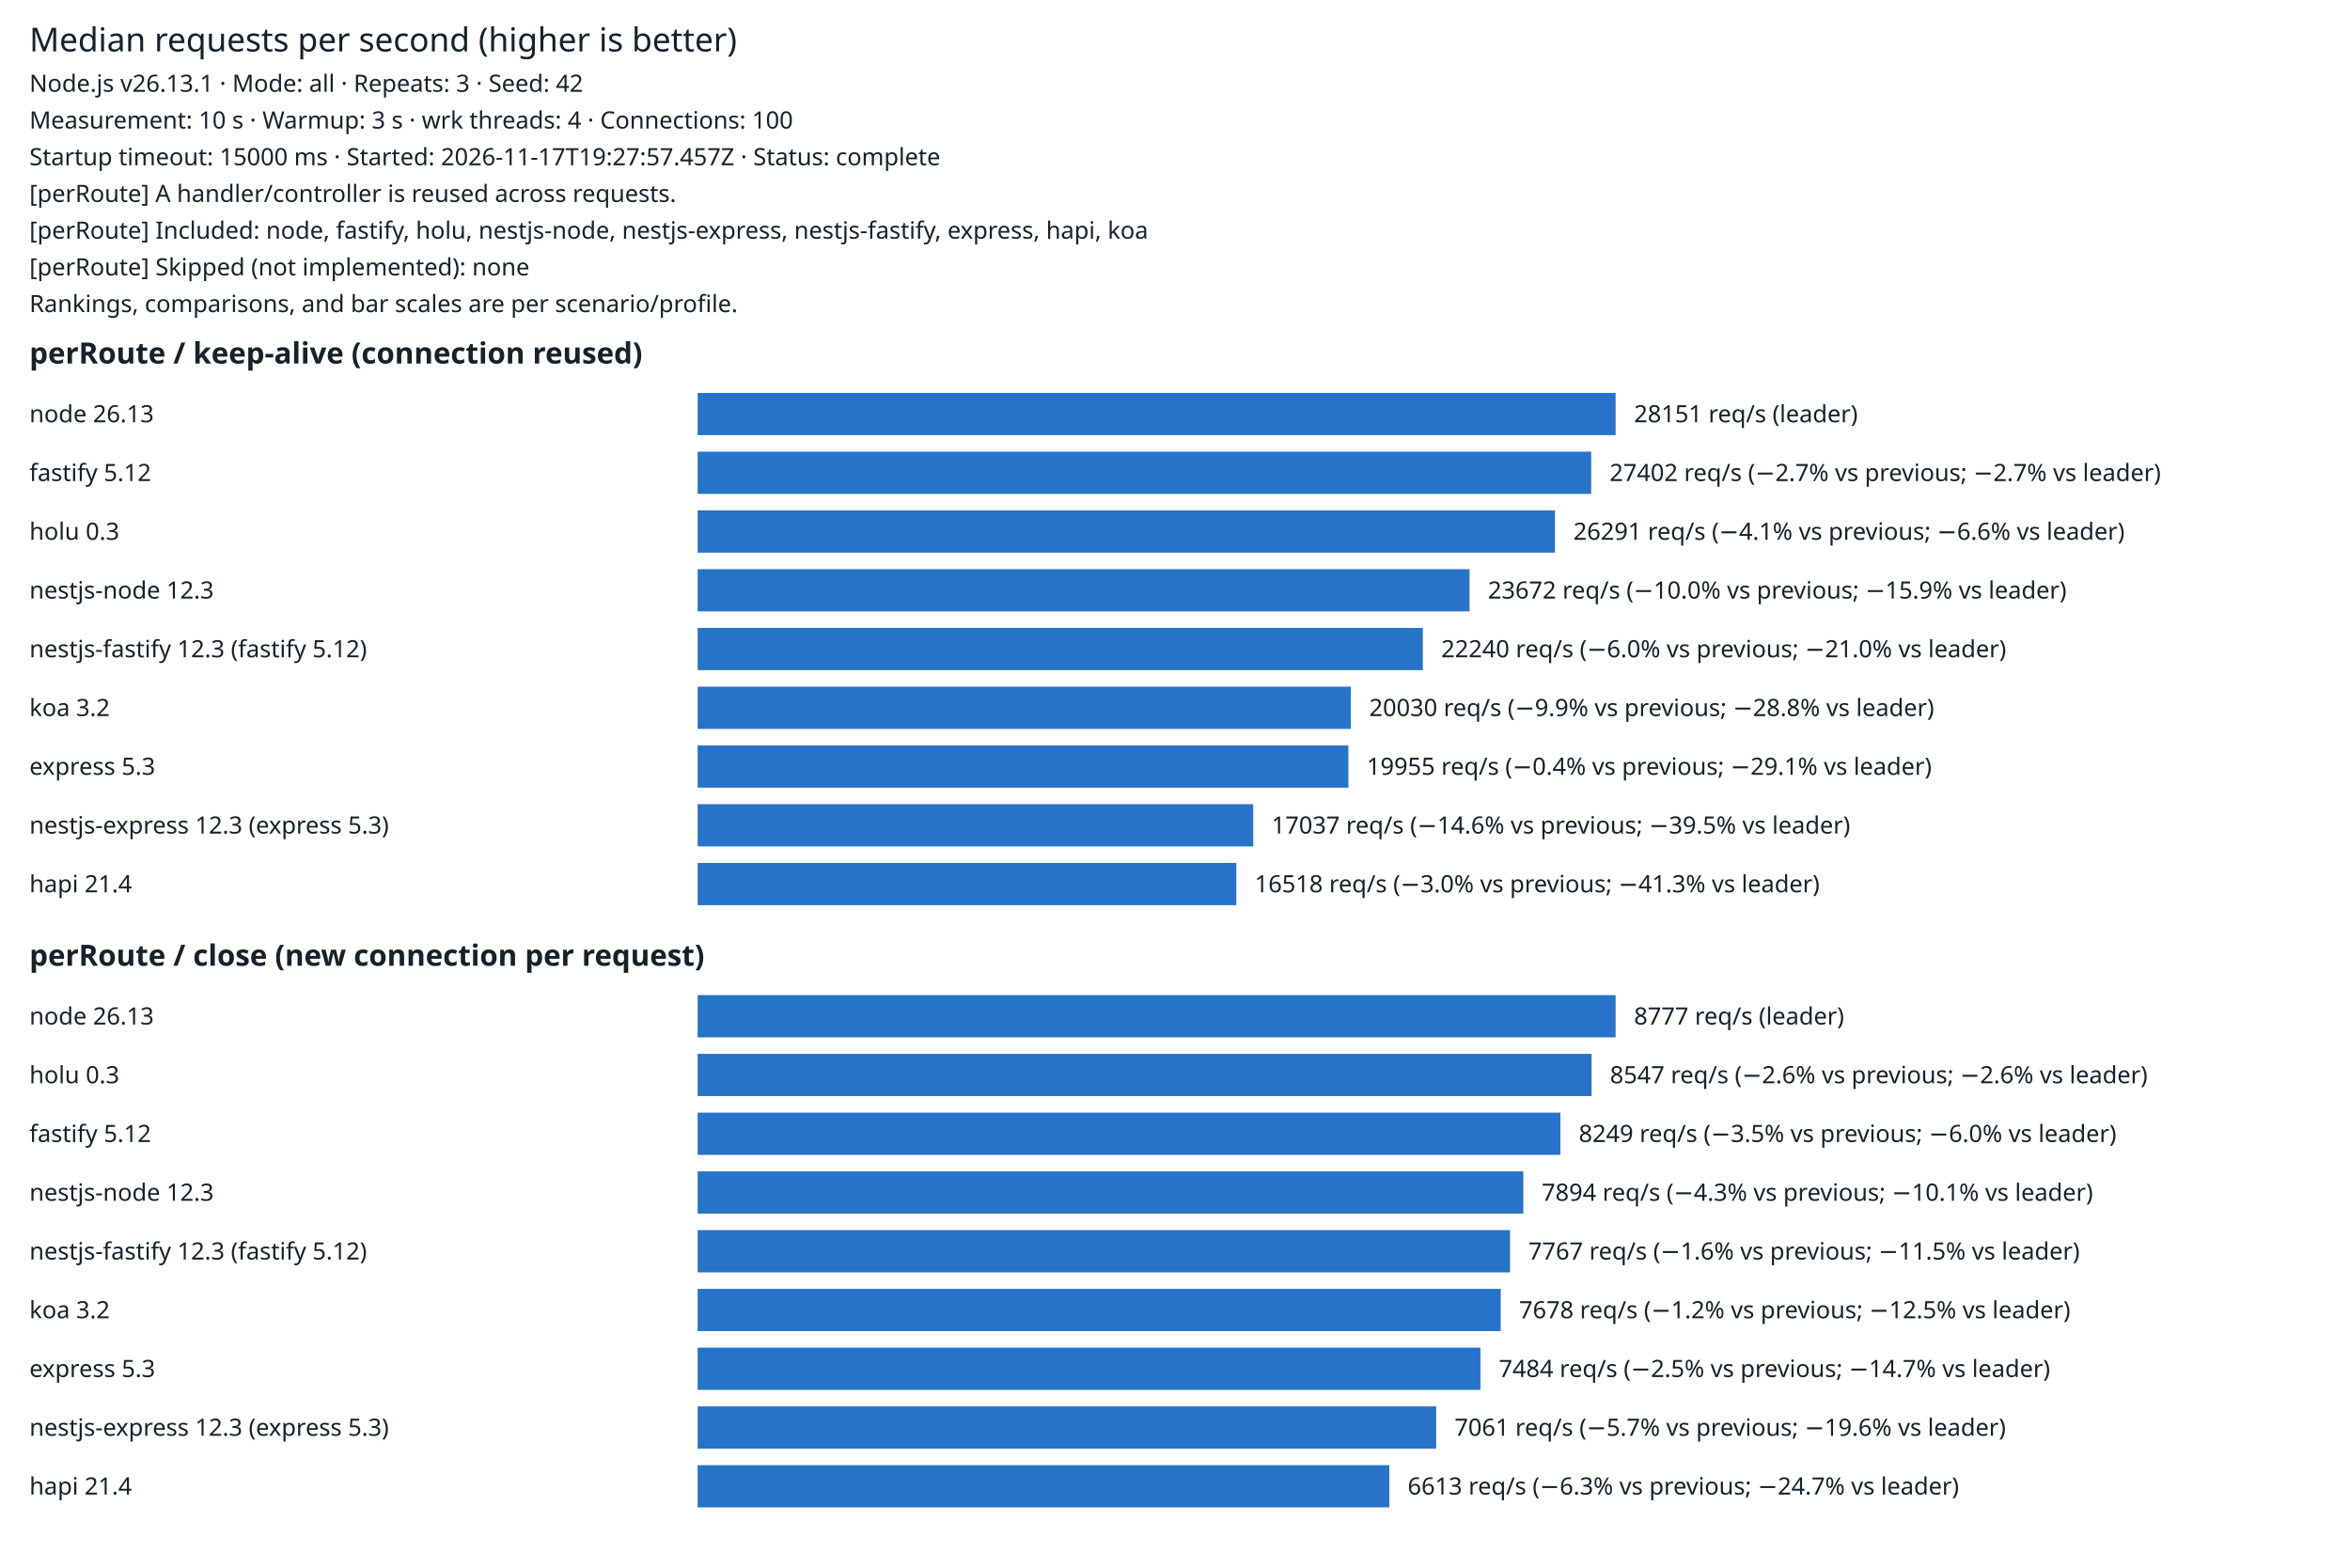
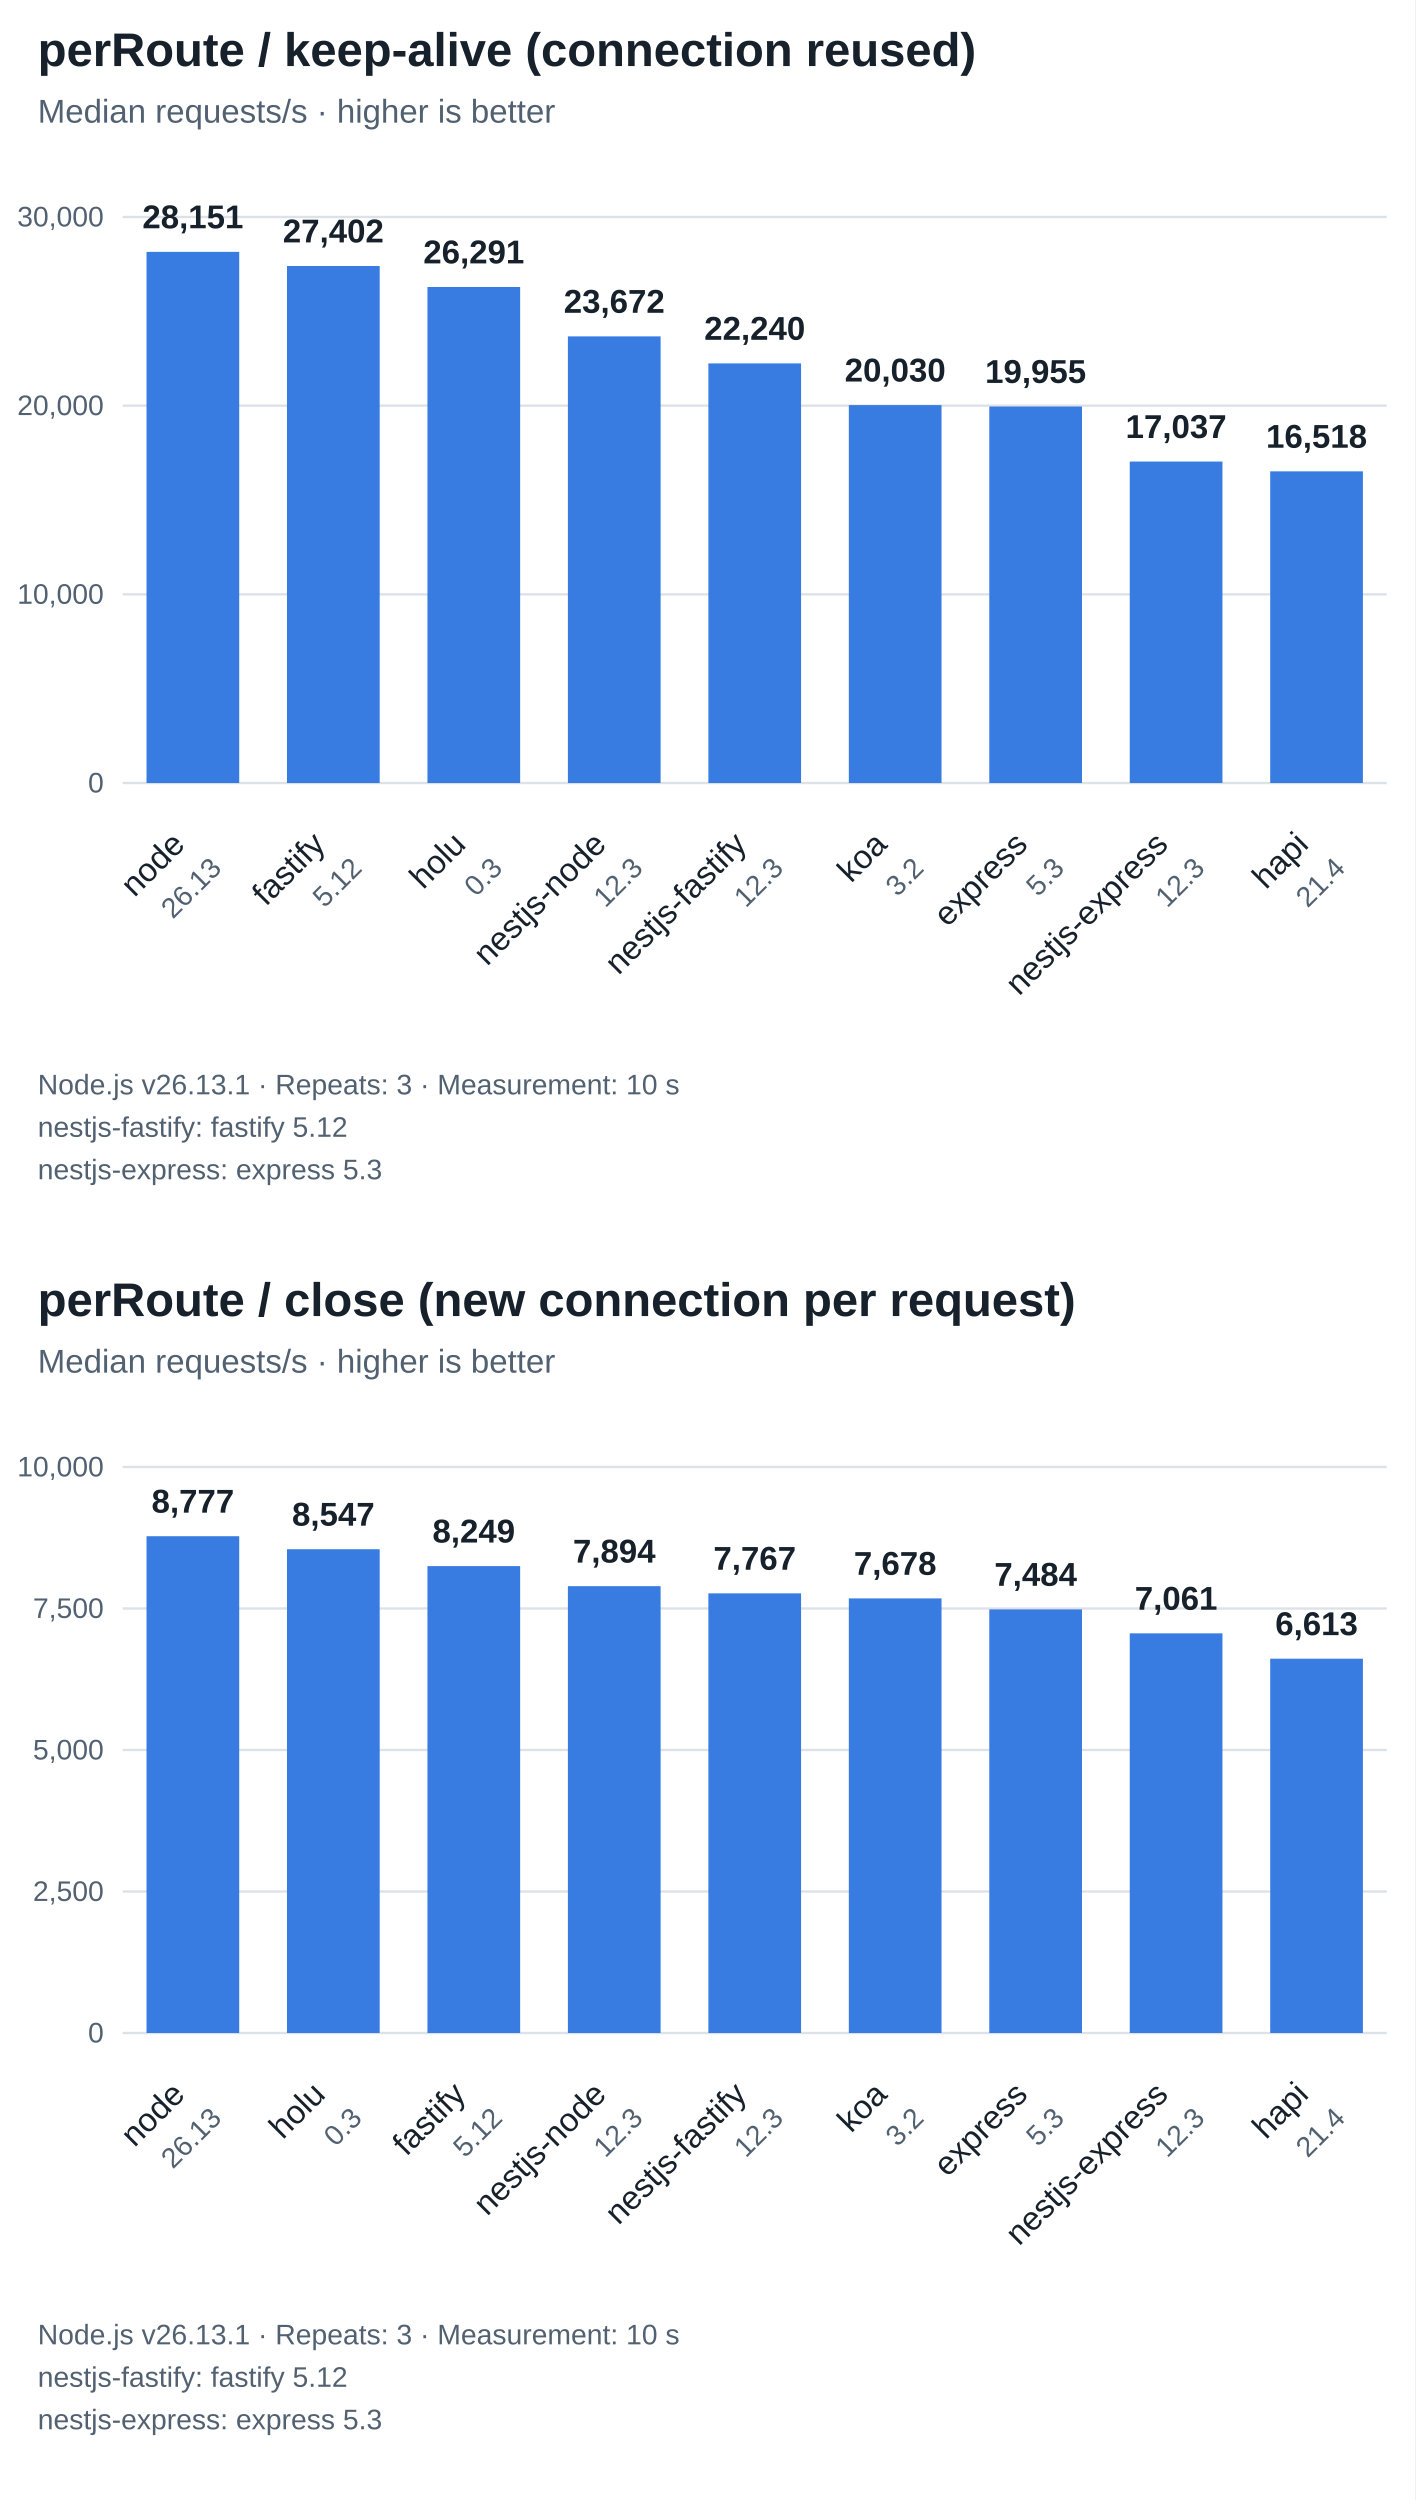
- <svg xmlns="http://www.w3.org/2000/svg" width="1280" height="854" role="img" aria-label="Benchmark medians">
+ <svg xmlns="http://www.w3.org/2000/svg" width="600" height="1060" viewBox="0 0 600 1060" role="img" aria-label="Benchmark medians" font-family="Arial, sans-serif" fill="#17212b">
  <rect width="100%" height="100%" fill="white" />
-   <g font-family="sans-serif" font-size="13" fill="#17212b">
-     <text x="16" y="28" font-size="18">Median requests per second (higher is better)</text>
-     <text x="16" y="50">Node.js v26.13.1 · Mode: all · Repeats: 3 · Seed: 42</text>
-     <text x="16" y="70">Measurement: 10 s · Warmup: 3 s · wrk threads: 4 · Connections: 100</text>
-     <text x="16" y="90">Startup timeout: 15000 ms · Started: 2026-11-17T19:27:57.457Z · Status: complete</text>
-     <text x="16" y="110">[perRoute] A handler/controller is reused across requests.</text>
-     <text x="16" y="130">[perRoute] Included: node, fastify, holu, nestjs-node, nestjs-express, nestjs-fastify, express, hapi, koa</text>
-     <text x="16" y="150">[perRoute] Skipped (not implemented): none</text>
-     <text x="16" y="170">Rankings, comparisons, and bar scales are per scenario/profile.</text>
+   <g transform="translate(0 0)">
    <g aria-label="perRoute / keep-alive (connection reused)">
-       <text x="16" y="198" font-size="16" font-weight="600">perRoute / keep-alive (connection reused)</text>
-       <text x="16" y="230">node 26.13</text>
-       <rect x="380" y="214" width="500" height="23" fill="#2673c9" />
-       <text x="890" y="230">28151 req/s (leader)</text>
-       <text x="16" y="262">fastify 5.12</text>
-       <rect x="380" y="246" width="486.694" height="23" fill="#2673c9" />
-       <text x="876.694" y="262">27402 req/s (−2.7% vs previous; −2.7% vs leader)</text>
-       <text x="16" y="294">holu 0.3</text>
-       <rect x="380" y="278" width="466.96" height="23" fill="#2673c9" />
-       <text x="856.96" y="294">26291 req/s (−4.1% vs previous; −6.6% vs leader)</text>
-       <text x="16" y="326">nestjs-node 12.3</text>
-       <rect x="380" y="310" width="420.446" height="23" fill="#2673c9" />
-       <text x="810.446" y="326">23672 req/s (−10.0% vs previous; −15.9% vs leader)</text>
-       <text x="16" y="358">nestjs-fastify 12.3 (fastify 5.12)</text>
-       <rect x="380" y="342" width="395.01" height="23" fill="#2673c9" />
-       <text x="785.01" y="358">22240 req/s (−6.0% vs previous; −21.0% vs leader)</text>
-       <text x="16" y="390">koa 3.2</text>
-       <rect x="380" y="374" width="355.756" height="23" fill="#2673c9" />
-       <text x="745.756" y="390">20030 req/s (−9.9% vs previous; −28.8% vs leader)</text>
-       <text x="16" y="422">express 5.3</text>
-       <rect x="380" y="406" width="354.437" height="23" fill="#2673c9" />
-       <text x="744.437" y="422">19955 req/s (−0.4% vs previous; −29.1% vs leader)</text>
-       <text x="16" y="454">nestjs-express 12.3 (express 5.3)</text>
-       <rect x="380" y="438" width="302.61" height="23" fill="#2673c9" />
-       <text x="692.61" y="454">17037 req/s (−14.6% vs previous; −39.5% vs leader)</text>
-       <text x="16" y="486">hapi 21.4</text>
-       <rect x="380" y="470" width="293.391" height="23" fill="#2673c9" />
-       <text x="683.391" y="486">16518 req/s (−3.0% vs previous; −41.3% vs leader)</text>
+       <text x="16" y="28" font-size="20" font-weight="600">perRoute / keep-alive (connection reused)</text>
+       <text x="16" y="52" font-size="14" fill="#526171">Median requests/s · higher is better</text>
+       <line x1="52" x2="588" y1="332" y2="332" stroke="#dce2e8" />
+       <text x="44" y="336" text-anchor="end" font-size="12" fill="#526171">0</text>
+       <line x1="52" x2="588" y1="252" y2="252" stroke="#dce2e8" />
+       <text x="44" y="256" text-anchor="end" font-size="12" fill="#526171">10,000</text>
+       <line x1="52" x2="588" y1="172" y2="172" stroke="#dce2e8" />
+       <text x="44" y="176" text-anchor="end" font-size="12" fill="#526171">20,000</text>
+       <line x1="52" x2="588" y1="92" y2="92" stroke="#dce2e8" />
+       <text x="44" y="96" text-anchor="end" font-size="12" fill="#526171">30,000</text>
+       <rect class="bar" data-framework="node" data-value="28150.883468" x="62.124" y="106.793" width="39.307" height="225.207" fill="#387ce2" />
+       <text class="value" x="81.778" y="96.793" text-anchor="middle" font-size="14" font-weight="600">28,151</text>
+       <text class="framework" transform="translate(81.77778 356) rotate(-45)" text-anchor="end" font-size="14">
+         <tspan x="0">node</tspan>
+         <tspan x="0" dy="18" font-size="12" fill="#526171">26.13</tspan>
+       </text>
+       <rect class="bar" data-framework="fastify" data-value="27401.751207" x="121.68" y="112.786" width="39.307" height="219.214" fill="#387ce2" />
+       <text class="value" x="141.333" y="102.786" text-anchor="middle" font-size="14" font-weight="600">27,402</text>
+       <text class="framework" transform="translate(141.3333 356) rotate(-45)" text-anchor="end" font-size="14">
+         <tspan x="0">fastify</tspan>
+         <tspan x="0" dy="18" font-size="12" fill="#526171">5.12</tspan>
+       </text>
+       <rect class="bar" data-framework="holu" data-value="26290.686064" x="181.236" y="121.674" width="39.307" height="210.326" fill="#387ce2" />
+       <text class="value" x="200.889" y="111.674" text-anchor="middle" font-size="14" font-weight="600">26,291</text>
+       <text class="framework" transform="translate(200.8889 356) rotate(-45)" text-anchor="end" font-size="14">
+         <tspan x="0">holu</tspan>
+         <tspan x="0" dy="18" font-size="12" fill="#526171">0.3</tspan>
+       </text>
+       <rect class="bar" data-framework="nestjs-node" data-value="23671.876723" x="240.791" y="142.625" width="39.307" height="189.375" fill="#387ce2" />
+       <text class="value" x="260.444" y="132.625" text-anchor="middle" font-size="14" font-weight="600">23,672</text>
+       <text class="framework" transform="translate(260.4444 356) rotate(-45)" text-anchor="end" font-size="14">
+         <tspan x="0">nestjs-node</tspan>
+         <tspan x="0" dy="18" font-size="12" fill="#526171">12.3</tspan>
+       </text>
+       <rect class="bar" data-framework="nestjs-fastify" data-value="22239.733028" x="300.347" y="154.082" width="39.307" height="177.918" fill="#387ce2" />
+       <text class="value" x="320" y="144.082" text-anchor="middle" font-size="14" font-weight="600">22,240</text>
+       <text class="framework" transform="translate(320 356) rotate(-45)" text-anchor="end" font-size="14">
+         <tspan x="0">nestjs-fastify</tspan>
+         <tspan x="0" dy="18" font-size="12" fill="#526171">12.3</tspan>
+       </text>
+       <rect class="bar" data-framework="koa" data-value="20029.712554" x="359.902" y="171.762" width="39.307" height="160.238" fill="#387ce2" />
+       <text class="value" x="379.556" y="161.762" text-anchor="middle" font-size="14" font-weight="600">20,030</text>
+       <text class="framework" transform="translate(379.5556 356) rotate(-45)" text-anchor="end" font-size="14">
+         <tspan x="0">koa</tspan>
+         <tspan x="0" dy="18" font-size="12" fill="#526171">3.2</tspan>
+       </text>
+       <rect class="bar" data-framework="express" data-value="19955.453492" x="419.458" y="172.356" width="39.307" height="159.644" fill="#387ce2" />
+       <text class="value" x="439.111" y="162.356" text-anchor="middle" font-size="14" font-weight="600">19,955</text>
+       <text class="framework" transform="translate(439.1111 356) rotate(-45)" text-anchor="end" font-size="14">
+         <tspan x="0">express</tspan>
+         <tspan x="0" dy="18" font-size="12" fill="#526171">5.3</tspan>
+       </text>
+       <rect class="bar" data-framework="nestjs-express" data-value="17037.488367" x="479.013" y="195.7" width="39.307" height="136.3" fill="#387ce2" />
+       <text class="value" x="498.667" y="185.7" text-anchor="middle" font-size="14" font-weight="600">17,037</text>
+       <text class="framework" transform="translate(498.6667 356) rotate(-45)" text-anchor="end" font-size="14">
+         <tspan x="0">nestjs-express</tspan>
+         <tspan x="0" dy="18" font-size="12" fill="#526171">12.3</tspan>
+       </text>
+       <rect class="bar" data-framework="hapi" data-value="16518.413864" x="538.569" y="199.853" width="39.307" height="132.147" fill="#387ce2" />
+       <text class="value" x="558.222" y="189.853" text-anchor="middle" font-size="14" font-weight="600">16,518</text>
+       <text class="framework" transform="translate(558.2222 356) rotate(-45)" text-anchor="end" font-size="14">
+         <tspan x="0">hapi</tspan>
+         <tspan x="0" dy="18" font-size="12" fill="#526171">21.4</tspan>
+       </text>
+       <text x="16" y="464" font-size="12" fill="#526171">Node.js v26.13.1 · Repeats: 3 · Measurement: 10 s</text>
+       <text x="16" y="482" font-size="12" fill="#526171">nestjs-fastify: fastify 5.12</text>
+       <text x="16" y="500" font-size="12" fill="#526171">nestjs-express: express 5.3</text>
    </g>
+   </g>
+   <g transform="translate(0 530)">
    <g aria-label="perRoute / close (new connection per request)">
-       <text x="16" y="526" font-size="16" font-weight="600">perRoute / close (new connection per request)</text>
-       <text x="16" y="558">node 26.13</text>
-       <rect x="380" y="542" width="500" height="23" fill="#2673c9" />
-       <text x="890" y="558">8777 req/s (leader)</text>
-       <text x="16" y="590">holu 0.3</text>
-       <rect x="380" y="574" width="486.902" height="23" fill="#2673c9" />
-       <text x="876.902" y="590">8547 req/s (−2.6% vs previous; −2.6% vs leader)</text>
-       <text x="16" y="622">fastify 5.12</text>
-       <rect x="380" y="606" width="469.906" height="23" fill="#2673c9" />
-       <text x="859.906" y="622">8249 req/s (−3.5% vs previous; −6.0% vs leader)</text>
-       <text x="16" y="654">nestjs-node 12.3</text>
-       <rect x="380" y="638" width="449.731" height="23" fill="#2673c9" />
-       <text x="839.731" y="654">7894 req/s (−4.3% vs previous; −10.1% vs leader)</text>
-       <text x="16" y="686">nestjs-fastify 12.3 (fastify 5.12)</text>
-       <rect x="380" y="670" width="442.498" height="23" fill="#2673c9" />
-       <text x="832.498" y="686">7767 req/s (−1.6% vs previous; −11.5% vs leader)</text>
-       <text x="16" y="718">koa 3.2</text>
-       <rect x="380" y="702" width="437.405" height="23" fill="#2673c9" />
-       <text x="827.405" y="718">7678 req/s (−1.2% vs previous; −12.5% vs leader)</text>
-       <text x="16" y="750">express 5.3</text>
-       <rect x="380" y="734" width="426.369" height="23" fill="#2673c9" />
-       <text x="816.369" y="750">7484 req/s (−2.5% vs previous; −14.7% vs leader)</text>
-       <text x="16" y="782">nestjs-express 12.3 (express 5.3)</text>
-       <rect x="380" y="766" width="402.248" height="23" fill="#2673c9" />
-       <text x="792.248" y="782">7061 req/s (−5.7% vs previous; −19.6% vs leader)</text>
-       <text x="16" y="814">hapi 21.4</text>
-       <rect x="380" y="798" width="376.727" height="23" fill="#2673c9" />
-       <text x="766.727" y="814">6613 req/s (−6.3% vs previous; −24.7% vs leader)</text>
+       <text x="16" y="28" font-size="20" font-weight="600">perRoute / close (new connection per request)</text>
+       <text x="16" y="52" font-size="14" fill="#526171">Median requests/s · higher is better</text>
+       <line x1="52" x2="588" y1="332" y2="332" stroke="#dce2e8" />
+       <text x="44" y="336" text-anchor="end" font-size="12" fill="#526171">0</text>
+       <line x1="52" x2="588" y1="272" y2="272" stroke="#dce2e8" />
+       <text x="44" y="276" text-anchor="end" font-size="12" fill="#526171">2,500</text>
+       <line x1="52" x2="588" y1="212" y2="212" stroke="#dce2e8" />
+       <text x="44" y="216" text-anchor="end" font-size="12" fill="#526171">5,000</text>
+       <line x1="52" x2="588" y1="152" y2="152" stroke="#dce2e8" />
+       <text x="44" y="156" text-anchor="end" font-size="12" fill="#526171">7,500</text>
+       <line x1="52" x2="588" y1="92" y2="92" stroke="#dce2e8" />
+       <text x="44" y="96" text-anchor="end" font-size="12" fill="#526171">10,000</text>
+       <rect class="bar" data-framework="node" data-value="8776.837265" x="62.124" y="121.356" width="39.307" height="210.644" fill="#387ce2" />
+       <text class="value" x="81.778" y="111.356" text-anchor="middle" font-size="14" font-weight="600">8,777</text>
+       <text class="framework" transform="translate(81.77778 356) rotate(-45)" text-anchor="end" font-size="14">
+         <tspan x="0">node</tspan>
+         <tspan x="0" dy="18" font-size="12" fill="#526171">26.13</tspan>
+       </text>
+       <rect class="bar" data-framework="holu" data-value="8546.91723" x="121.68" y="126.874" width="39.307" height="205.126" fill="#387ce2" />
+       <text class="value" x="141.333" y="116.874" text-anchor="middle" font-size="14" font-weight="600">8,547</text>
+       <text class="framework" transform="translate(141.3333 356) rotate(-45)" text-anchor="end" font-size="14">
+         <tspan x="0">holu</tspan>
+         <tspan x="0" dy="18" font-size="12" fill="#526171">0.3</tspan>
+       </text>
+       <rect class="bar" data-framework="fastify" data-value="8248.583745" x="181.236" y="134.034" width="39.307" height="197.966" fill="#387ce2" />
+       <text class="value" x="200.889" y="124.034" text-anchor="middle" font-size="14" font-weight="600">8,249</text>
+       <text class="framework" transform="translate(200.8889 356) rotate(-45)" text-anchor="end" font-size="14">
+         <tspan x="0">fastify</tspan>
+         <tspan x="0" dy="18" font-size="12" fill="#526171">5.12</tspan>
+       </text>
+       <rect class="bar" data-framework="nestjs-node" data-value="7894.429324" x="240.791" y="142.534" width="39.307" height="189.466" fill="#387ce2" />
+       <text class="value" x="260.444" y="132.534" text-anchor="middle" font-size="14" font-weight="600">7,894</text>
+       <text class="framework" transform="translate(260.4444 356) rotate(-45)" text-anchor="end" font-size="14">
+         <tspan x="0">nestjs-node</tspan>
+         <tspan x="0" dy="18" font-size="12" fill="#526171">12.3</tspan>
+       </text>
+       <rect class="bar" data-framework="nestjs-fastify" data-value="7767.459916" x="300.347" y="145.581" width="39.307" height="186.419" fill="#387ce2" />
+       <text class="value" x="320" y="135.581" text-anchor="middle" font-size="14" font-weight="600">7,767</text>
+       <text class="framework" transform="translate(320 356) rotate(-45)" text-anchor="end" font-size="14">
+         <tspan x="0">nestjs-fastify</tspan>
+         <tspan x="0" dy="18" font-size="12" fill="#526171">12.3</tspan>
+       </text>
+       <rect class="bar" data-framework="koa" data-value="7678.0677" x="359.902" y="147.726" width="39.307" height="184.274" fill="#387ce2" />
+       <text class="value" x="379.556" y="137.726" text-anchor="middle" font-size="14" font-weight="600">7,678</text>
+       <text class="framework" transform="translate(379.5556 356) rotate(-45)" text-anchor="end" font-size="14">
+         <tspan x="0">koa</tspan>
+         <tspan x="0" dy="18" font-size="12" fill="#526171">3.2</tspan>
+       </text>
+       <rect class="bar" data-framework="express" data-value="7484.341229" x="419.458" y="152.376" width="39.307" height="179.624" fill="#387ce2" />
+       <text class="value" x="439.111" y="142.376" text-anchor="middle" font-size="14" font-weight="600">7,484</text>
+       <text class="framework" transform="translate(439.1111 356) rotate(-45)" text-anchor="end" font-size="14">
+         <tspan x="0">express</tspan>
+         <tspan x="0" dy="18" font-size="12" fill="#526171">5.3</tspan>
+       </text>
+       <rect class="bar" data-framework="nestjs-express" data-value="7060.92502" x="479.013" y="162.538" width="39.307" height="169.462" fill="#387ce2" />
+       <text class="value" x="498.667" y="152.538" text-anchor="middle" font-size="14" font-weight="600">7,061</text>
+       <text class="framework" transform="translate(498.6667 356) rotate(-45)" text-anchor="end" font-size="14">
+         <tspan x="0">nestjs-express</tspan>
+         <tspan x="0" dy="18" font-size="12" fill="#526171">12.3</tspan>
+       </text>
+       <rect class="bar" data-framework="hapi" data-value="6612.938352" x="538.569" y="173.29" width="39.307" height="158.71" fill="#387ce2" />
+       <text class="value" x="558.222" y="163.29" text-anchor="middle" font-size="14" font-weight="600">6,613</text>
+       <text class="framework" transform="translate(558.2222 356) rotate(-45)" text-anchor="end" font-size="14">
+         <tspan x="0">hapi</tspan>
+         <tspan x="0" dy="18" font-size="12" fill="#526171">21.4</tspan>
+       </text>
+       <text x="16" y="464" font-size="12" fill="#526171">Node.js v26.13.1 · Repeats: 3 · Measurement: 10 s</text>
+       <text x="16" y="482" font-size="12" fill="#526171">nestjs-fastify: fastify 5.12</text>
+       <text x="16" y="500" font-size="12" fill="#526171">nestjs-express: express 5.3</text>
    </g>
  </g>
</svg>
